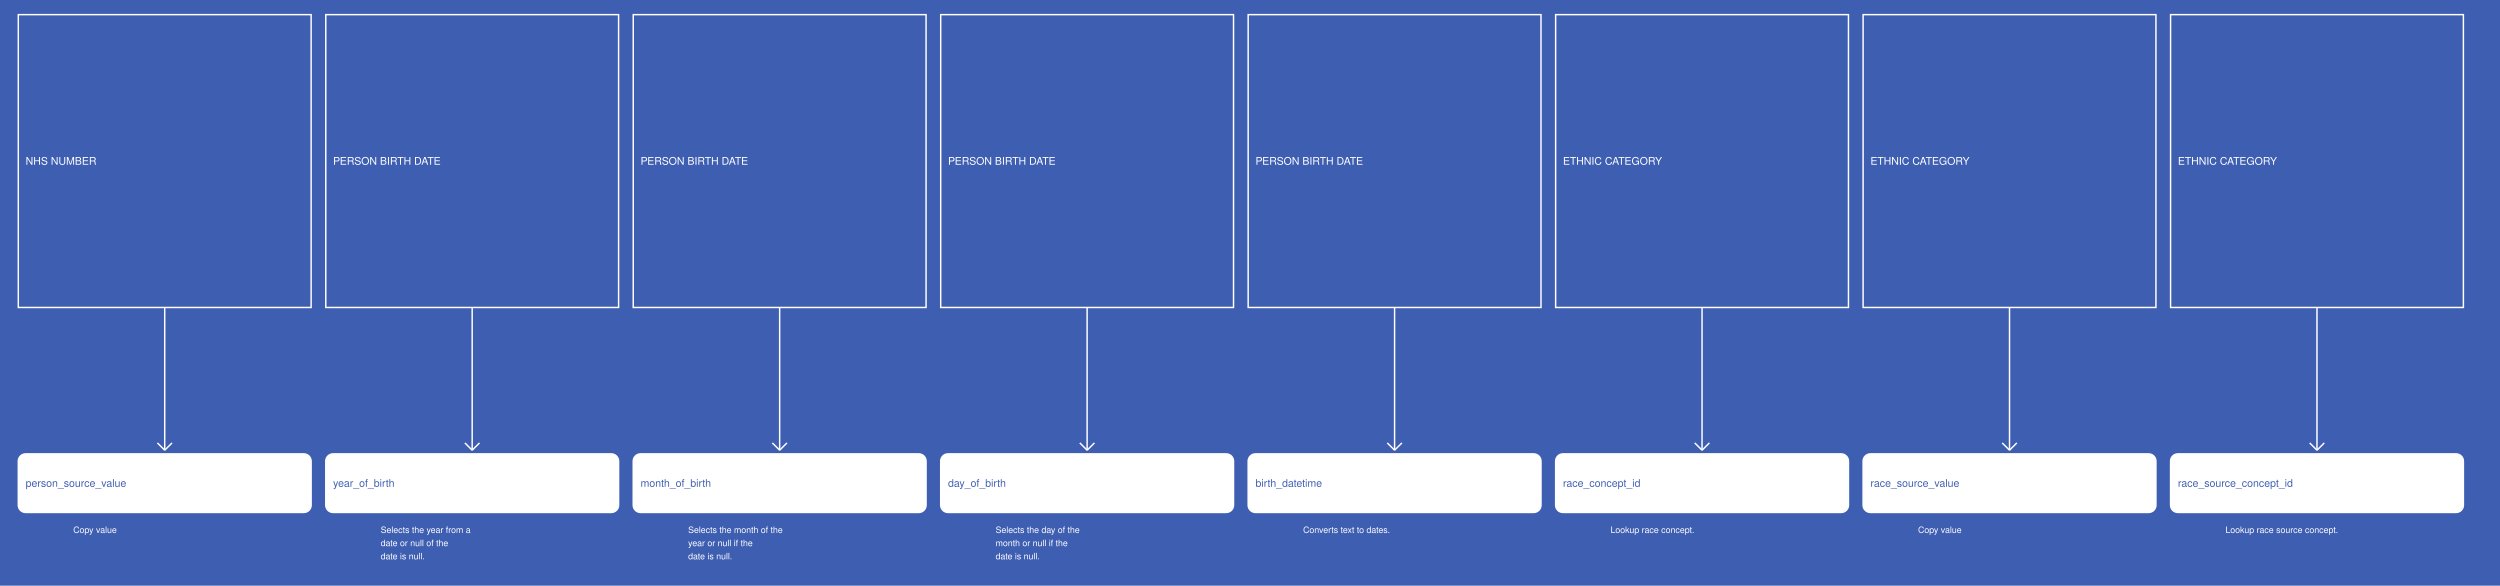
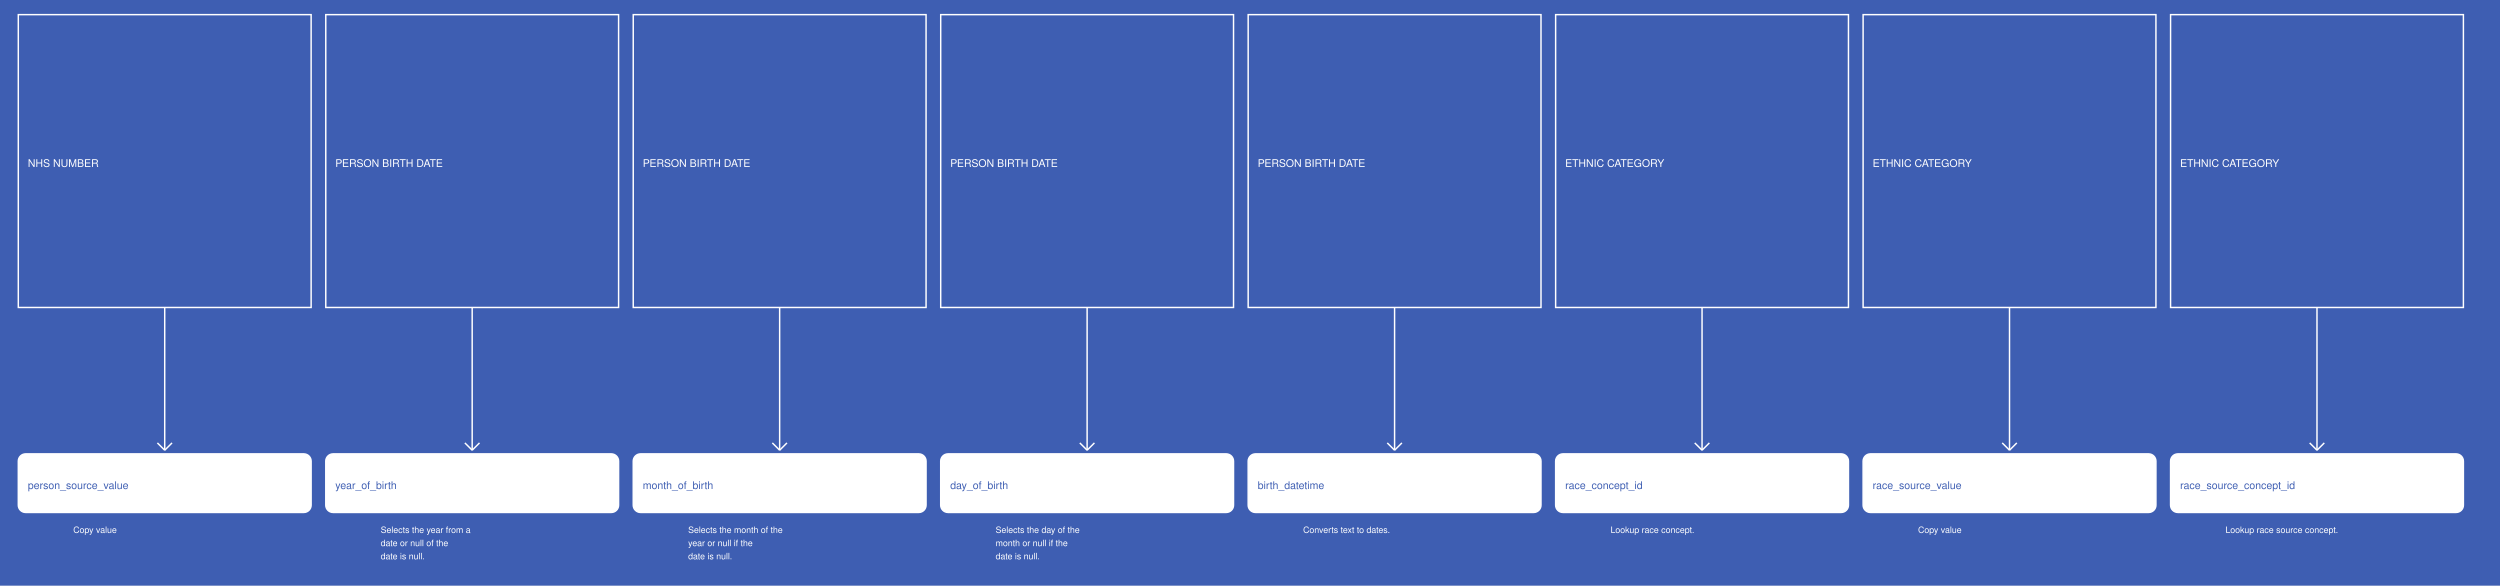
<svg xmlns="http://www.w3.org/2000/svg" width="3415" height="800">
  <rect width="100%" height="100%" fill="#3E5EB2" />
  <g>
    <rect x="25" y="20" width="400" height="400" fill="#3E5EB2" stroke="white" stroke-width="2" />
-     <text x="35" y="225" fill="white" font-family="Helvetica" font-size="1.2em" text-anchor="start">NHS NUMBER</text>
+     <text x="38" y="228" fill="white" font-family="Helvetica" font-size="1.2em" text-anchor="start">NHS NUMBER</text>
  </g>
  <g>
    <line x1="225" y1="420" x2="225" y2="615" stroke="white" stroke-width="2" />
    <line x1="215" y1="605" x2="225" y2="615" stroke="white" stroke-width="2" />
    <line x1="235" y1="605" x2="225" y2="615" stroke="white" stroke-width="2" />
    <text x="100" y="728" fill="white" font-size="1em" font-family="Helvetica">Copy value</text>
  </g>
  <g>
    <rect x="25" y="620" width="400" height="80" fill="white" stroke="white" stroke-width="2" rx="10" />
-     <text x="35" y="665" fill="#3E5EB2" font-family="Helvetica" font-size="1.2em" text-anchor="start">person_source_value</text>
+     <text x="38" y="668" fill="#3E5EB2" font-family="Helvetica" font-size="1.2em" text-anchor="start">person_source_value</text>
  </g>
  <g>
    <rect x="445" y="20" width="400" height="400" fill="#3E5EB2" stroke="white" stroke-width="2" />
-     <text x="455" y="225" fill="white" font-family="Helvetica" font-size="1.2em" text-anchor="start">PERSON BIRTH DATE</text>
+     <text x="458" y="228" fill="white" font-family="Helvetica" font-size="1.2em" text-anchor="start">PERSON BIRTH DATE</text>
  </g>
  <g>
    <line x1="645" y1="420" x2="645" y2="615" stroke="white" stroke-width="2" />
    <line x1="635" y1="605" x2="645" y2="615" stroke="white" stroke-width="2" />
    <line x1="655" y1="605" x2="645" y2="615" stroke="white" stroke-width="2" />
    <text x="520" y="728" fill="white" font-size="1em" font-family="Helvetica">Selects the year from a</text>
    <text x="520" y="746" fill="white" font-size="1em" font-family="Helvetica">date or null of the</text>
    <text x="520" y="764" fill="white" font-size="1em" font-family="Helvetica">date is null.</text>
  </g>
  <g>
    <rect x="445" y="620" width="400" height="80" fill="white" stroke="white" stroke-width="2" rx="10" />
-     <text x="455" y="665" fill="#3E5EB2" font-family="Helvetica" font-size="1.2em" text-anchor="start">year_of_birth</text>
+     <text x="458" y="668" fill="#3E5EB2" font-family="Helvetica" font-size="1.2em" text-anchor="start">year_of_birth</text>
  </g>
  <g>
    <rect x="865" y="20" width="400" height="400" fill="#3E5EB2" stroke="white" stroke-width="2" />
-     <text x="875" y="225" fill="white" font-family="Helvetica" font-size="1.2em" text-anchor="start">PERSON BIRTH DATE</text>
+     <text x="878" y="228" fill="white" font-family="Helvetica" font-size="1.2em" text-anchor="start">PERSON BIRTH DATE</text>
  </g>
  <g>
    <line x1="1065" y1="420" x2="1065" y2="615" stroke="white" stroke-width="2" />
    <line x1="1055" y1="605" x2="1065" y2="615" stroke="white" stroke-width="2" />
    <line x1="1075" y1="605" x2="1065" y2="615" stroke="white" stroke-width="2" />
    <text x="940" y="728" fill="white" font-size="1em" font-family="Helvetica">Selects the month of the</text>
    <text x="940" y="746" fill="white" font-size="1em" font-family="Helvetica">year or null if the</text>
    <text x="940" y="764" fill="white" font-size="1em" font-family="Helvetica">date is null.</text>
  </g>
  <g>
    <rect x="865" y="620" width="400" height="80" fill="white" stroke="white" stroke-width="2" rx="10" />
-     <text x="875" y="665" fill="#3E5EB2" font-family="Helvetica" font-size="1.2em" text-anchor="start">month_of_birth</text>
+     <text x="878" y="668" fill="#3E5EB2" font-family="Helvetica" font-size="1.2em" text-anchor="start">month_of_birth</text>
  </g>
  <g>
    <rect x="1285" y="20" width="400" height="400" fill="#3E5EB2" stroke="white" stroke-width="2" />
-     <text x="1295" y="225" fill="white" font-family="Helvetica" font-size="1.2em" text-anchor="start">PERSON BIRTH DATE</text>
+     <text x="1298" y="228" fill="white" font-family="Helvetica" font-size="1.2em" text-anchor="start">PERSON BIRTH DATE</text>
  </g>
  <g>
    <line x1="1485" y1="420" x2="1485" y2="615" stroke="white" stroke-width="2" />
    <line x1="1475" y1="605" x2="1485" y2="615" stroke="white" stroke-width="2" />
    <line x1="1495" y1="605" x2="1485" y2="615" stroke="white" stroke-width="2" />
    <text x="1360" y="728" fill="white" font-size="1em" font-family="Helvetica">Selects the day of the</text>
    <text x="1360" y="746" fill="white" font-size="1em" font-family="Helvetica">month or null if the</text>
    <text x="1360" y="764" fill="white" font-size="1em" font-family="Helvetica">date is null.</text>
  </g>
  <g>
    <rect x="1285" y="620" width="400" height="80" fill="white" stroke="white" stroke-width="2" rx="10" />
-     <text x="1295" y="665" fill="#3E5EB2" font-family="Helvetica" font-size="1.2em" text-anchor="start">day_of_birth</text>
+     <text x="1298" y="668" fill="#3E5EB2" font-family="Helvetica" font-size="1.2em" text-anchor="start">day_of_birth</text>
  </g>
  <g>
    <rect x="1705" y="20" width="400" height="400" fill="#3E5EB2" stroke="white" stroke-width="2" />
-     <text x="1715" y="225" fill="white" font-family="Helvetica" font-size="1.2em" text-anchor="start">PERSON BIRTH DATE</text>
+     <text x="1718" y="228" fill="white" font-family="Helvetica" font-size="1.2em" text-anchor="start">PERSON BIRTH DATE</text>
  </g>
  <g>
    <line x1="1905" y1="420" x2="1905" y2="615" stroke="white" stroke-width="2" />
    <line x1="1895" y1="605" x2="1905" y2="615" stroke="white" stroke-width="2" />
    <line x1="1915" y1="605" x2="1905" y2="615" stroke="white" stroke-width="2" />
    <text x="1780" y="728" fill="white" font-size="1em" font-family="Helvetica">Converts text to dates.</text>
  </g>
  <g>
    <rect x="1705" y="620" width="400" height="80" fill="white" stroke="white" stroke-width="2" rx="10" />
-     <text x="1715" y="665" fill="#3E5EB2" font-family="Helvetica" font-size="1.2em" text-anchor="start">birth_datetime</text>
+     <text x="1718" y="668" fill="#3E5EB2" font-family="Helvetica" font-size="1.2em" text-anchor="start">birth_datetime</text>
  </g>
  <g>
    <rect x="2125" y="20" width="400" height="400" fill="#3E5EB2" stroke="white" stroke-width="2" />
-     <text x="2135" y="225" fill="white" font-family="Helvetica" font-size="1.2em" text-anchor="start">ETHNIC CATEGORY</text>
+     <text x="2138" y="228" fill="white" font-family="Helvetica" font-size="1.2em" text-anchor="start">ETHNIC CATEGORY</text>
  </g>
  <g>
    <line x1="2325" y1="420" x2="2325" y2="615" stroke="white" stroke-width="2" />
    <line x1="2315" y1="605" x2="2325" y2="615" stroke="white" stroke-width="2" />
    <line x1="2335" y1="605" x2="2325" y2="615" stroke="white" stroke-width="2" />
    <text x="2200" y="728" fill="white" font-size="1em" font-family="Helvetica">Lookup race concept.</text>
  </g>
  <g>
    <rect x="2125" y="620" width="400" height="80" fill="white" stroke="white" stroke-width="2" rx="10" />
-     <text x="2135" y="665" fill="#3E5EB2" font-family="Helvetica" font-size="1.2em" text-anchor="start">race_concept_id</text>
+     <text x="2138" y="668" fill="#3E5EB2" font-family="Helvetica" font-size="1.2em" text-anchor="start">race_concept_id</text>
  </g>
  <g>
    <rect x="2545" y="20" width="400" height="400" fill="#3E5EB2" stroke="white" stroke-width="2" />
-     <text x="2555" y="225" fill="white" font-family="Helvetica" font-size="1.2em" text-anchor="start">ETHNIC CATEGORY</text>
+     <text x="2558" y="228" fill="white" font-family="Helvetica" font-size="1.2em" text-anchor="start">ETHNIC CATEGORY</text>
  </g>
  <g>
    <line x1="2745" y1="420" x2="2745" y2="615" stroke="white" stroke-width="2" />
    <line x1="2735" y1="605" x2="2745" y2="615" stroke="white" stroke-width="2" />
    <line x1="2755" y1="605" x2="2745" y2="615" stroke="white" stroke-width="2" />
    <text x="2620" y="728" fill="white" font-size="1em" font-family="Helvetica">Copy value</text>
  </g>
  <g>
    <rect x="2545" y="620" width="400" height="80" fill="white" stroke="white" stroke-width="2" rx="10" />
-     <text x="2555" y="665" fill="#3E5EB2" font-family="Helvetica" font-size="1.2em" text-anchor="start">race_source_value</text>
+     <text x="2558" y="668" fill="#3E5EB2" font-family="Helvetica" font-size="1.2em" text-anchor="start">race_source_value</text>
  </g>
  <g>
    <rect x="2965" y="20" width="400" height="400" fill="#3E5EB2" stroke="white" stroke-width="2" />
-     <text x="2975" y="225" fill="white" font-family="Helvetica" font-size="1.2em" text-anchor="start">ETHNIC CATEGORY</text>
+     <text x="2978" y="228" fill="white" font-family="Helvetica" font-size="1.2em" text-anchor="start">ETHNIC CATEGORY</text>
  </g>
  <g>
    <line x1="3165" y1="420" x2="3165" y2="615" stroke="white" stroke-width="2" />
    <line x1="3155" y1="605" x2="3165" y2="615" stroke="white" stroke-width="2" />
    <line x1="3175" y1="605" x2="3165" y2="615" stroke="white" stroke-width="2" />
    <text x="3040" y="728" fill="white" font-size="1em" font-family="Helvetica">Lookup race source concept.</text>
  </g>
  <g>
    <rect x="2965" y="620" width="400" height="80" fill="white" stroke="white" stroke-width="2" rx="10" />
-     <text x="2975" y="665" fill="#3E5EB2" font-family="Helvetica" font-size="1.2em" text-anchor="start">race_source_concept_id</text>
+     <text x="2978" y="668" fill="#3E5EB2" font-family="Helvetica" font-size="1.2em" text-anchor="start">race_source_concept_id</text>
  </g>
</svg>
